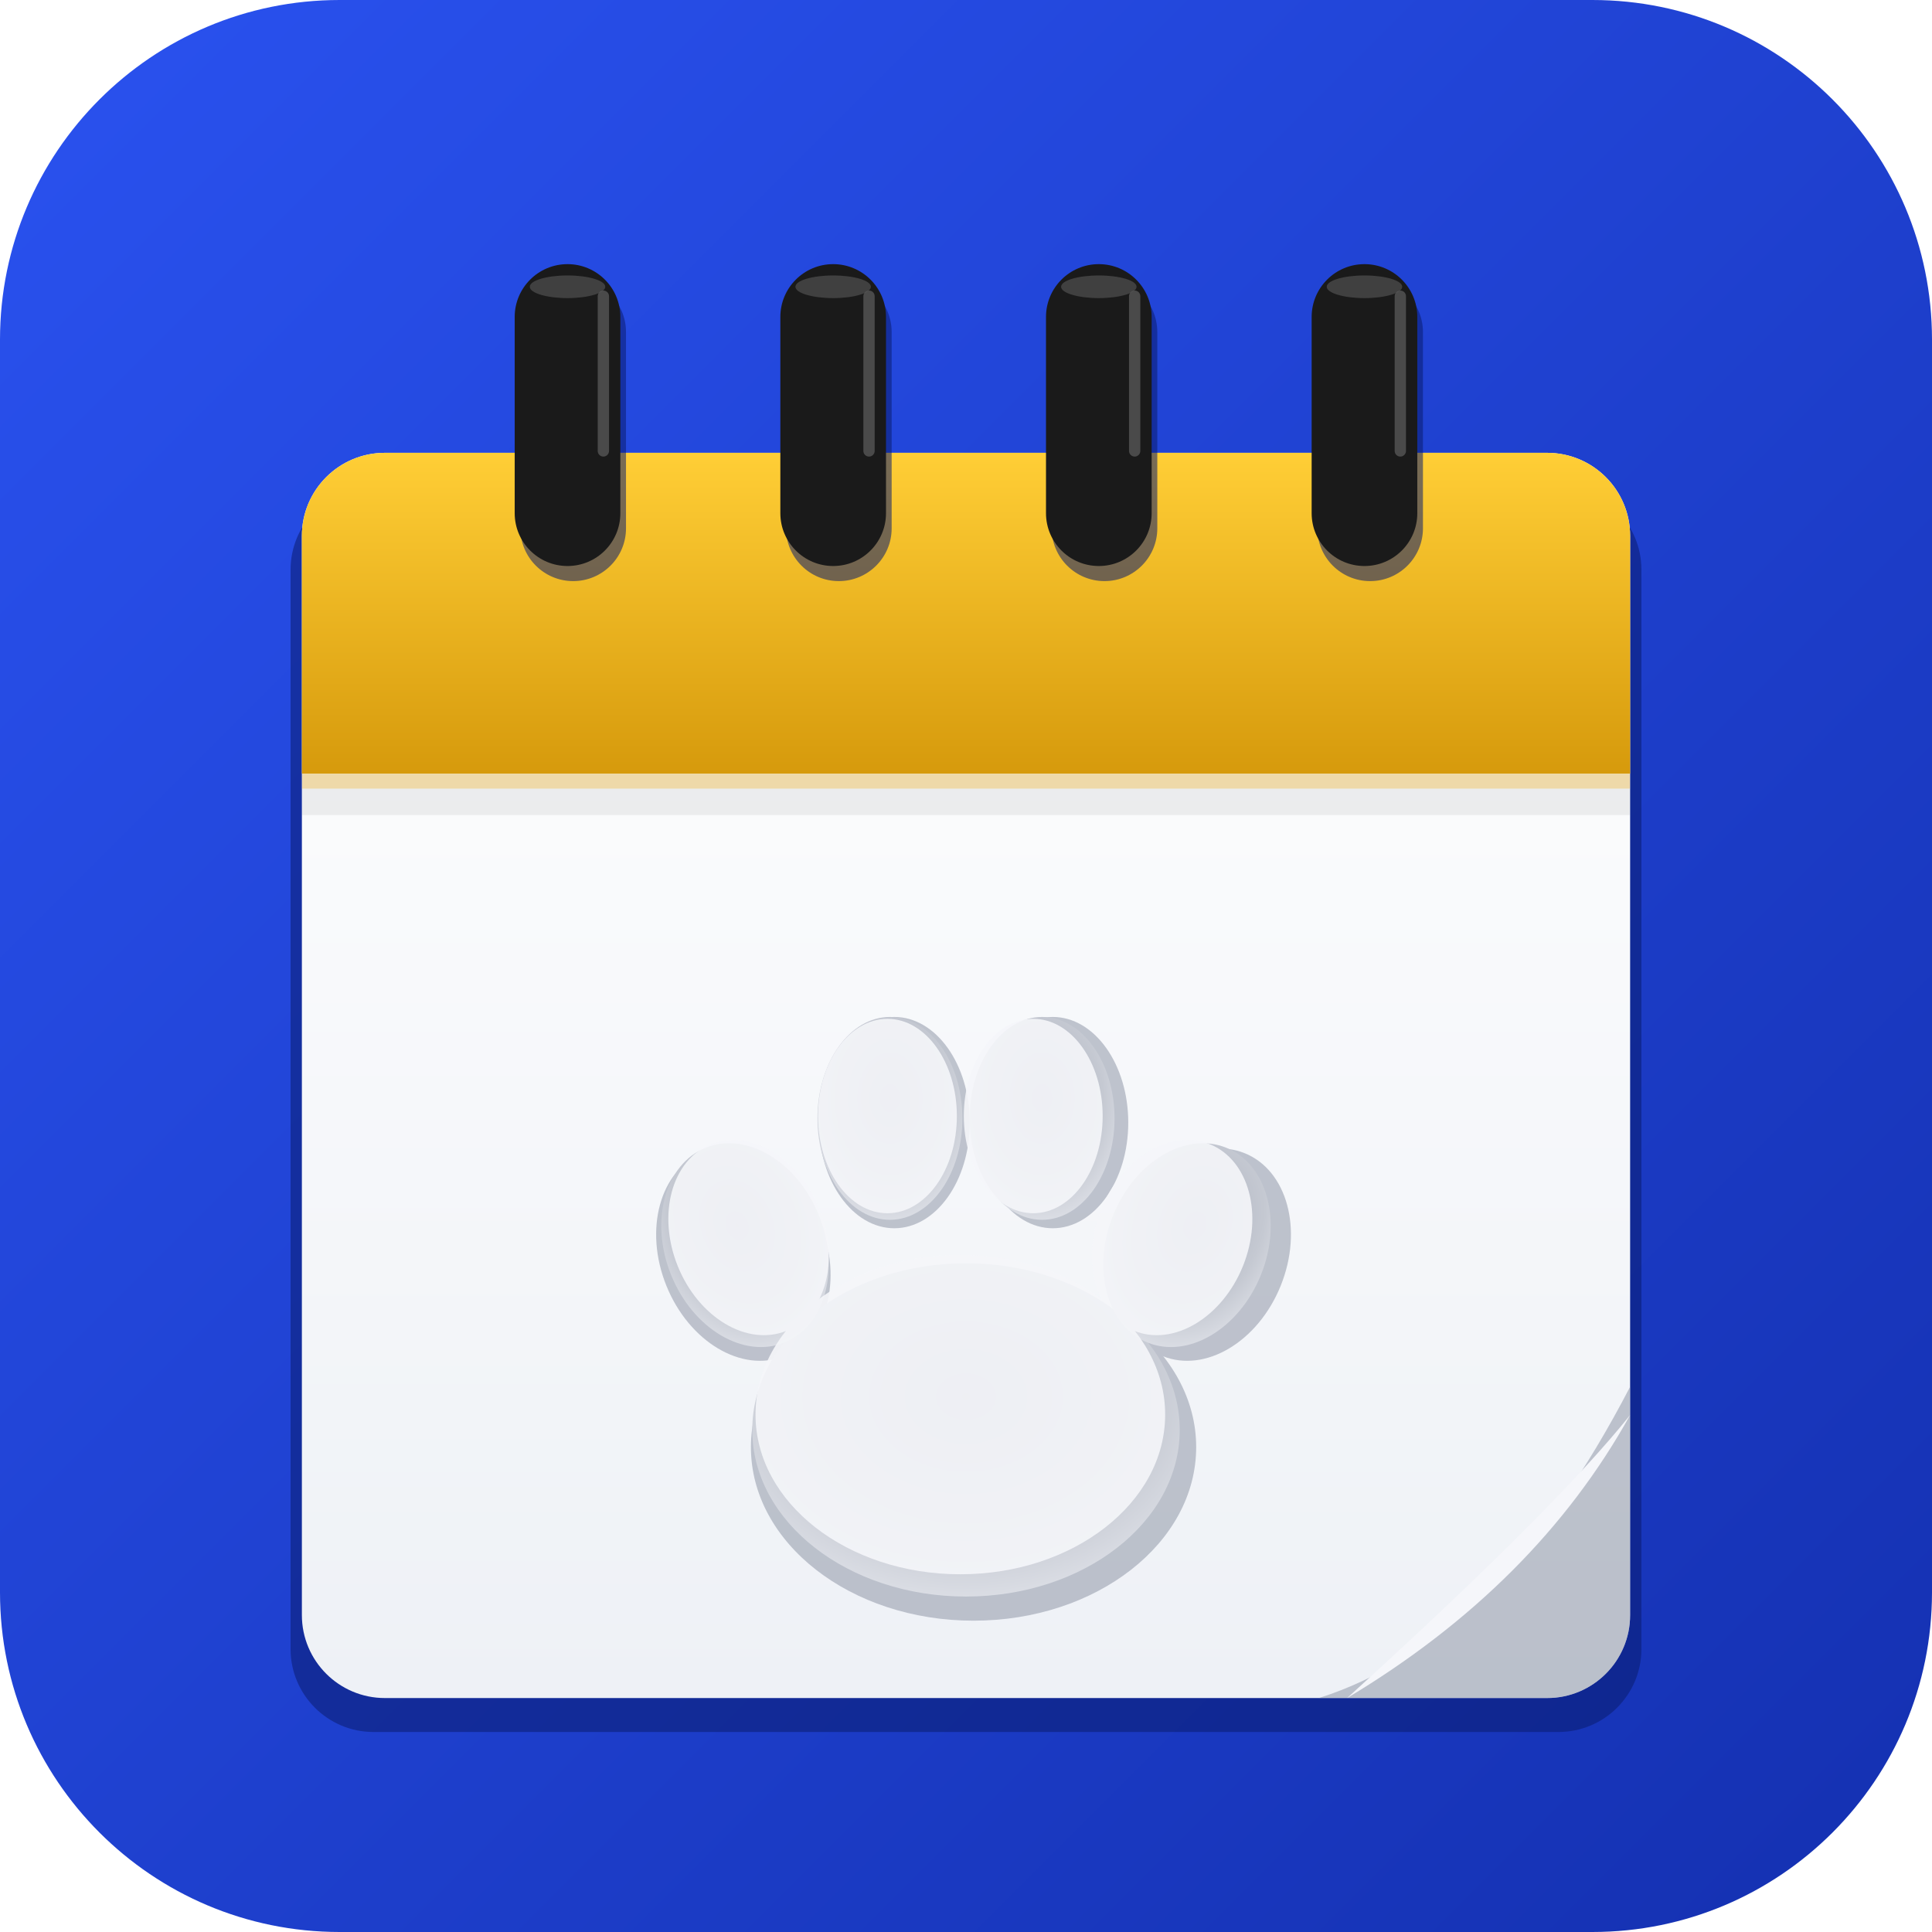
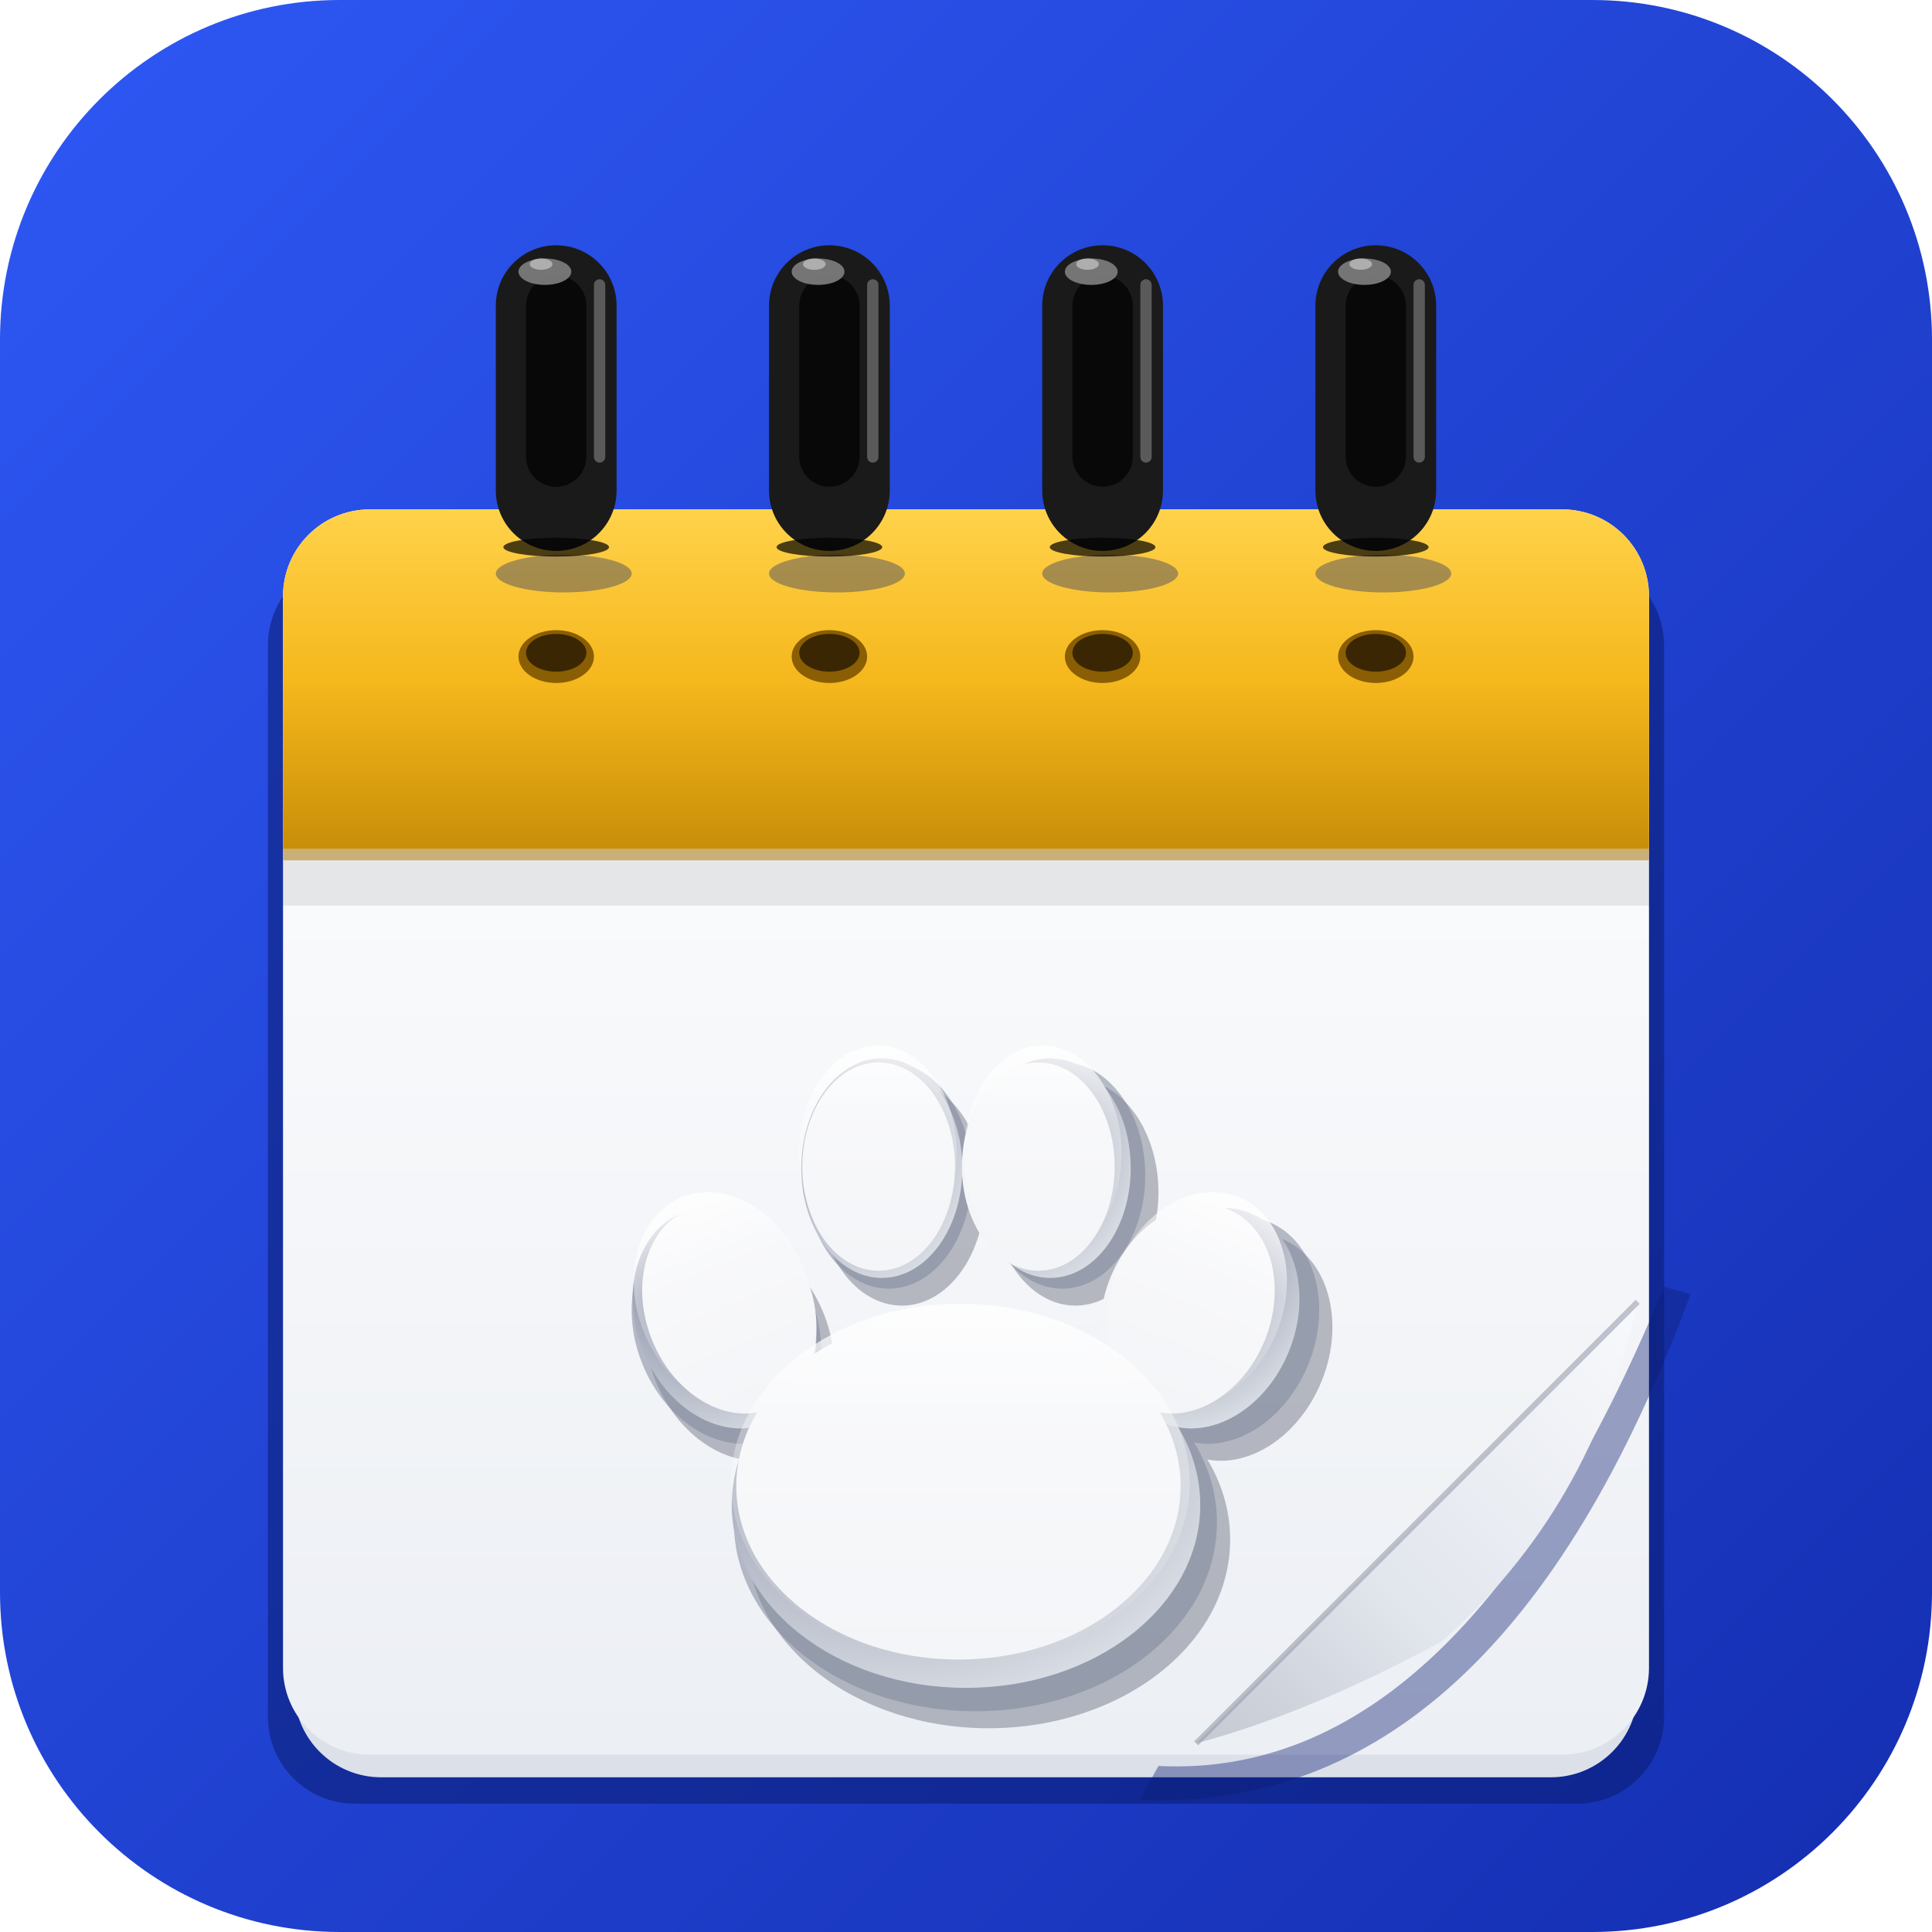
<svg xmlns="http://www.w3.org/2000/svg" viewBox="0 0 1024 1024" width="1024" height="1024">
  <defs>
    <linearGradient id="paperGrad" x1="0" y1="0" x2="0" y2="1">
      <stop offset="0" stop-color="#FFFFFF" />
-       <stop offset="1" stop-color="#EEF1F6" />
+       <stop offset="1" stop-color="#ECEFF4" />
+     </linearGradient>
+     <linearGradient id="paperBack" x1="0" y1="1" x2="1" y2="0">
+       <stop offset="0" stop-color="#C4C9D2" />
+       <stop offset="0.4" stop-color="#E2E6ED" />
+       <stop offset="1" stop-color="#F8F9FC" />
    </linearGradient>
    <linearGradient id="yellowGrad" x1="0" y1="0" x2="0" y2="1">
-       <stop offset="0" stop-color="#FFCE36" />
-       <stop offset="1" stop-color="#D69A0C" />
+       <stop offset="0" stop-color="#FFD24A" />
+       <stop offset="0.5" stop-color="#F5B81D" />
+       <stop offset="1" stop-color="#C98E08" />
    </linearGradient>
    <linearGradient id="blueGrad" x1="0" y1="0" x2="1" y2="1">
-       <stop offset="0" stop-color="#2A52F0" />
-       <stop offset="1" stop-color="#1430B0" />
+       <stop offset="0" stop-color="#2E58F5" />
+       <stop offset="1" stop-color="#142EB0" />
    </linearGradient>
-     <radialGradient id="pawInset" cx="0.5" cy="0.4" r="0.7">
-       <stop offset="0" stop-color="#A9AEBC" />
-       <stop offset="0.6" stop-color="#C5C9D2" />
-       <stop offset="1" stop-color="#E6E8EE" />
+     <radialGradient id="pawInset" cx="0.35" cy="0.3" r="0.95">
+       <stop offset="0" stop-color="#7E869B" />
+       <stop offset="0.35" stop-color="#A6ACBC" />
+       <stop offset="0.75" stop-color="#D4D8E0" />
+       <stop offset="1" stop-color="#F0F2F6" />
    </radialGradient>
+     <linearGradient id="pawRim" x1="0" y1="0" x2="0" y2="1">
+       <stop offset="0" stop-color="#FFFFFF" stop-opacity="1" />
+       <stop offset="0.35" stop-color="#FFFFFF" stop-opacity="0.4" />
+       <stop offset="1" stop-color="#FFFFFF" stop-opacity="0" />
+     </linearGradient>
    <clipPath id="paperClip">
-       <rect x="160" y="240" width="704" height="660" rx="44" ry="44" />
+       <rect x="150" y="270" width="724" height="660" rx="46" ry="46" />
    </clipPath>
  </defs>
  <rect x="0" y="0" width="1024" height="1024" rx="180" ry="180" fill="url(#blueGrad)" />
-   <rect x="154" y="258" width="716" height="660" rx="44" ry="44" fill="#0A1C70" opacity="0.55" />
+   <rect x="142" y="296" width="740" height="660" rx="46" ry="46" fill="#0A1C70" opacity="0.55" />
+   <rect x="156" y="282" width="712" height="660" rx="46" ry="46" fill="#DCE0E9" />
  <g clip-path="url(#paperClip)">
-     <rect x="160" y="240" width="704" height="660" fill="url(#paperGrad)" />
-     <rect x="160" y="240" width="704" height="170" fill="url(#yellowGrad)" />
-     <rect x="160" y="410" width="704" height="8" fill="#D69A0C" opacity="0.35" />
-     <rect x="160" y="418" width="704" height="14" fill="#000" opacity="0.06" />
-     <g transform="translate(516 689) scale(1)" fill="#9097A8" opacity="0.55">
-       <ellipse cx="0" cy="78" rx="118" ry="92" />
-       <ellipse cx="-122" cy="-24" rx="44" ry="58" transform="rotate(-22 -122 -24)" />
-       <ellipse cx="-42" cy="-94" rx="40" ry="56" />
-       <ellipse cx="42" cy="-94" rx="40" ry="56" />
-       <ellipse cx="122" cy="-24" rx="44" ry="58" transform="rotate(22 122 -24)" />
+     <rect x="150" y="270" width="724" height="660" fill="url(#paperGrad)" />
+     <rect x="150" y="270" width="724" height="180" fill="url(#yellowGrad)" />
+     <rect x="150" y="450" width="724" height="6" fill="#A37207" opacity="0.55" />
+     <rect x="150" y="456" width="724" height="24" fill="#000" opacity="0.08" />
+     <g transform="translate(524 736) scale(1)" fill="#3F465A" opacity="0.35">
+       <ellipse cx="0" cy="80" rx="128" ry="100" />
+       <ellipse cx="-132" cy="-22" rx="48" ry="62" transform="rotate(-22 -132 -22)" />
+       <ellipse cx="-46" cy="-104" rx="44" ry="60" />
+       <ellipse cx="46" cy="-104" rx="44" ry="60" />
+       <ellipse cx="132" cy="-22" rx="48" ry="62" transform="rotate(22 132 -22)" />
    </g>
-     <g transform="translate(512 683) scale(0.96)" fill="url(#pawInset)" opacity="1">
-       <ellipse cx="0" cy="78" rx="118" ry="92" />
-       <ellipse cx="-122" cy="-24" rx="44" ry="58" transform="rotate(-22 -122 -24)" />
-       <ellipse cx="-42" cy="-94" rx="40" ry="56" />
-       <ellipse cx="42" cy="-94" rx="40" ry="56" />
-       <ellipse cx="122" cy="-24" rx="44" ry="58" transform="rotate(22 122 -24)" />
+     <g transform="translate(517 727) scale(1)" fill="#7E869B" opacity="0.55">
+       <ellipse cx="0" cy="80" rx="128" ry="100" />
+       <ellipse cx="-132" cy="-22" rx="48" ry="62" transform="rotate(-22 -132 -22)" />
+       <ellipse cx="-46" cy="-104" rx="44" ry="60" />
+       <ellipse cx="46" cy="-104" rx="44" ry="60" />
+       <ellipse cx="132" cy="-22" rx="48" ry="62" transform="rotate(22 132 -22)" />
    </g>
-     <g transform="translate(509 678) scale(0.92)" fill="#F5F6FA" opacity="0.9">
-       <ellipse cx="0" cy="78" rx="118" ry="92" />
-       <ellipse cx="-122" cy="-24" rx="44" ry="58" transform="rotate(-22 -122 -24)" />
-       <ellipse cx="-42" cy="-94" rx="40" ry="56" />
-       <ellipse cx="42" cy="-94" rx="40" ry="56" />
-       <ellipse cx="122" cy="-24" rx="44" ry="58" transform="rotate(22 122 -24)" />
+     <g transform="translate(512 720) scale(0.97)" fill="url(#pawInset)" opacity="1">
+       <ellipse cx="0" cy="80" rx="128" ry="100" />
+       <ellipse cx="-132" cy="-22" rx="48" ry="62" transform="rotate(-22 -132 -22)" />
+       <ellipse cx="-46" cy="-104" rx="44" ry="60" />
+       <ellipse cx="46" cy="-104" rx="44" ry="60" />
+       <ellipse cx="132" cy="-22" rx="48" ry="62" transform="rotate(22 132 -22)" />
    </g>
-     <path d="       M 699 900       Q 794 870         864 735       L 864 900       Z" fill="#9097A8" opacity="0.55" />
-     <path d="       M 714 900       Q 814 840         864 750       Q 824 800         714 900       Z" fill="#F5F6FA" />
+     <g transform="translate(508 714) scale(0.92)" fill="#F4F5F8" opacity="1">
+       <ellipse cx="0" cy="80" rx="128" ry="100" />
+       <ellipse cx="-132" cy="-22" rx="48" ry="62" transform="rotate(-22 -132 -22)" />
+       <ellipse cx="-46" cy="-104" rx="44" ry="60" />
+       <ellipse cx="46" cy="-104" rx="44" ry="60" />
+       <ellipse cx="132" cy="-22" rx="48" ry="62" transform="rotate(22 132 -22)" />
+     </g>
+     <g transform="translate(509 710) scale(0.95)" fill="url(#pawRim)" opacity="0.85">
+       <ellipse cx="0" cy="80" rx="128" ry="100" />
+       <ellipse cx="-132" cy="-22" rx="48" ry="62" transform="rotate(-22 -132 -22)" />
+       <ellipse cx="-46" cy="-104" rx="44" ry="60" />
+       <ellipse cx="46" cy="-104" rx="44" ry="60" />
+       <ellipse cx="132" cy="-22" rx="48" ry="62" transform="rotate(22 132 -22)" />
+     </g>
+   </g>
+   <path d="     M 614 936     Q 774 944       882 682     L 896 686     Q 794 962       604 954     Z" fill="#0A1C70" opacity="0.4" />
+   <path d="     M 634 924     L 868 690     Q 844 800       764 870     Q 694 908       634 924     Z" fill="url(#paperBack)" />
+   <path d="     M 634 924     L 868 690" stroke="#9097A8" stroke-width="3" fill="none" opacity="0.55" />
+   <g>
+     <ellipse cx="298.8" cy="304" rx="36" ry="10" fill="#0A1C70" opacity="0.35" />
+     <ellipse cx="294.8" cy="348" rx="20" ry="14" fill="#8A5E03" />
+     <ellipse cx="294.8" cy="346" rx="16" ry="10" fill="#3A2602" />
+     <rect x="262.8" y="130" width="64" height="162" rx="32" ry="32" fill="#1A1A1A" />
+     <rect x="278.8" y="146" width="32" height="112" rx="16" fill="#000" opacity="0.7" />
+     <rect x="314.8" y="148" width="6" height="97.2" rx="3" fill="#5A5A5A" />
+     <ellipse cx="288.8" cy="144" rx="14" ry="7" fill="#7A7A7A" opacity="0.95" />
+     <ellipse cx="286.8" cy="140" rx="6" ry="3" fill="#B5B5B5" opacity="0.9" />
+     <ellipse cx="294.8" cy="290" rx="28" ry="5" fill="#000" opacity="0.7" />
  </g>
  <g>
-     <rect x="275.8" y="148" width="56" height="160" rx="28" fill="#0A1C70" opacity="0.55" />
-     <rect x="272.8" y="140" width="56" height="160" rx="28" fill="#1A1A1A" />
-     <rect x="316.8" y="154" width="6" height="88" rx="3" fill="#4A4A4A" />
-     <ellipse cx="300.8" cy="152" rx="20" ry="6" fill="#5A5A5A" opacity="0.6" />
+     <ellipse cx="443.6" cy="304" rx="36" ry="10" fill="#0A1C70" opacity="0.35" />
+     <ellipse cx="439.6" cy="348" rx="20" ry="14" fill="#8A5E03" />
+     <ellipse cx="439.6" cy="346" rx="16" ry="10" fill="#3A2602" />
+     <rect x="407.6" y="130" width="64" height="162" rx="32" ry="32" fill="#1A1A1A" />
+     <rect x="423.6" y="146" width="32" height="112" rx="16" fill="#000" opacity="0.7" />
+     <rect x="459.6" y="148" width="6" height="97.2" rx="3" fill="#5A5A5A" />
+     <ellipse cx="433.6" cy="144" rx="14" ry="7" fill="#7A7A7A" opacity="0.95" />
+     <ellipse cx="431.6" cy="140" rx="6" ry="3" fill="#B5B5B5" opacity="0.9" />
+     <ellipse cx="439.6" cy="290" rx="28" ry="5" fill="#000" opacity="0.7" />
  </g>
  <g>
-     <rect x="416.6" y="148" width="56" height="160" rx="28" fill="#0A1C70" opacity="0.55" />
-     <rect x="413.6" y="140" width="56" height="160" rx="28" fill="#1A1A1A" />
-     <rect x="457.6" y="154" width="6" height="88" rx="3" fill="#4A4A4A" />
-     <ellipse cx="441.6" cy="152" rx="20" ry="6" fill="#5A5A5A" opacity="0.6" />
+     <ellipse cx="588.4" cy="304" rx="36" ry="10" fill="#0A1C70" opacity="0.35" />
+     <ellipse cx="584.4" cy="348" rx="20" ry="14" fill="#8A5E03" />
+     <ellipse cx="584.4" cy="346" rx="16" ry="10" fill="#3A2602" />
+     <rect x="552.4" y="130" width="64" height="162" rx="32" ry="32" fill="#1A1A1A" />
+     <rect x="568.4" y="146" width="32" height="112" rx="16" fill="#000" opacity="0.7" />
+     <rect x="604.4" y="148" width="6" height="97.2" rx="3" fill="#5A5A5A" />
+     <ellipse cx="578.4" cy="144" rx="14" ry="7" fill="#7A7A7A" opacity="0.95" />
+     <ellipse cx="576.4" cy="140" rx="6" ry="3" fill="#B5B5B5" opacity="0.9" />
+     <ellipse cx="584.4" cy="290" rx="28" ry="5" fill="#000" opacity="0.7" />
  </g>
  <g>
-     <rect x="557.4" y="148" width="56" height="160" rx="28" fill="#0A1C70" opacity="0.55" />
-     <rect x="554.4" y="140" width="56" height="160" rx="28" fill="#1A1A1A" />
-     <rect x="598.4" y="154" width="6" height="88" rx="3" fill="#4A4A4A" />
-     <ellipse cx="582.4" cy="152" rx="20" ry="6" fill="#5A5A5A" opacity="0.6" />
-   </g>
-   <g>
-     <rect x="698.2" y="148" width="56" height="160" rx="28" fill="#0A1C70" opacity="0.55" />
-     <rect x="695.2" y="140" width="56" height="160" rx="28" fill="#1A1A1A" />
-     <rect x="739.2" y="154" width="6" height="88" rx="3" fill="#4A4A4A" />
-     <ellipse cx="723.2" cy="152" rx="20" ry="6" fill="#5A5A5A" opacity="0.6" />
+     <ellipse cx="733.2" cy="304" rx="36" ry="10" fill="#0A1C70" opacity="0.35" />
+     <ellipse cx="729.2" cy="348" rx="20" ry="14" fill="#8A5E03" />
+     <ellipse cx="729.2" cy="346" rx="16" ry="10" fill="#3A2602" />
+     <rect x="697.2" y="130" width="64" height="162" rx="32" ry="32" fill="#1A1A1A" />
+     <rect x="713.2" y="146" width="32" height="112" rx="16" fill="#000" opacity="0.7" />
+     <rect x="749.2" y="148" width="6" height="97.2" rx="3" fill="#5A5A5A" />
+     <ellipse cx="723.2" cy="144" rx="14" ry="7" fill="#7A7A7A" opacity="0.95" />
+     <ellipse cx="721.2" cy="140" rx="6" ry="3" fill="#B5B5B5" opacity="0.9" />
+     <ellipse cx="729.2" cy="290" rx="28" ry="5" fill="#000" opacity="0.7" />
  </g>
</svg>
